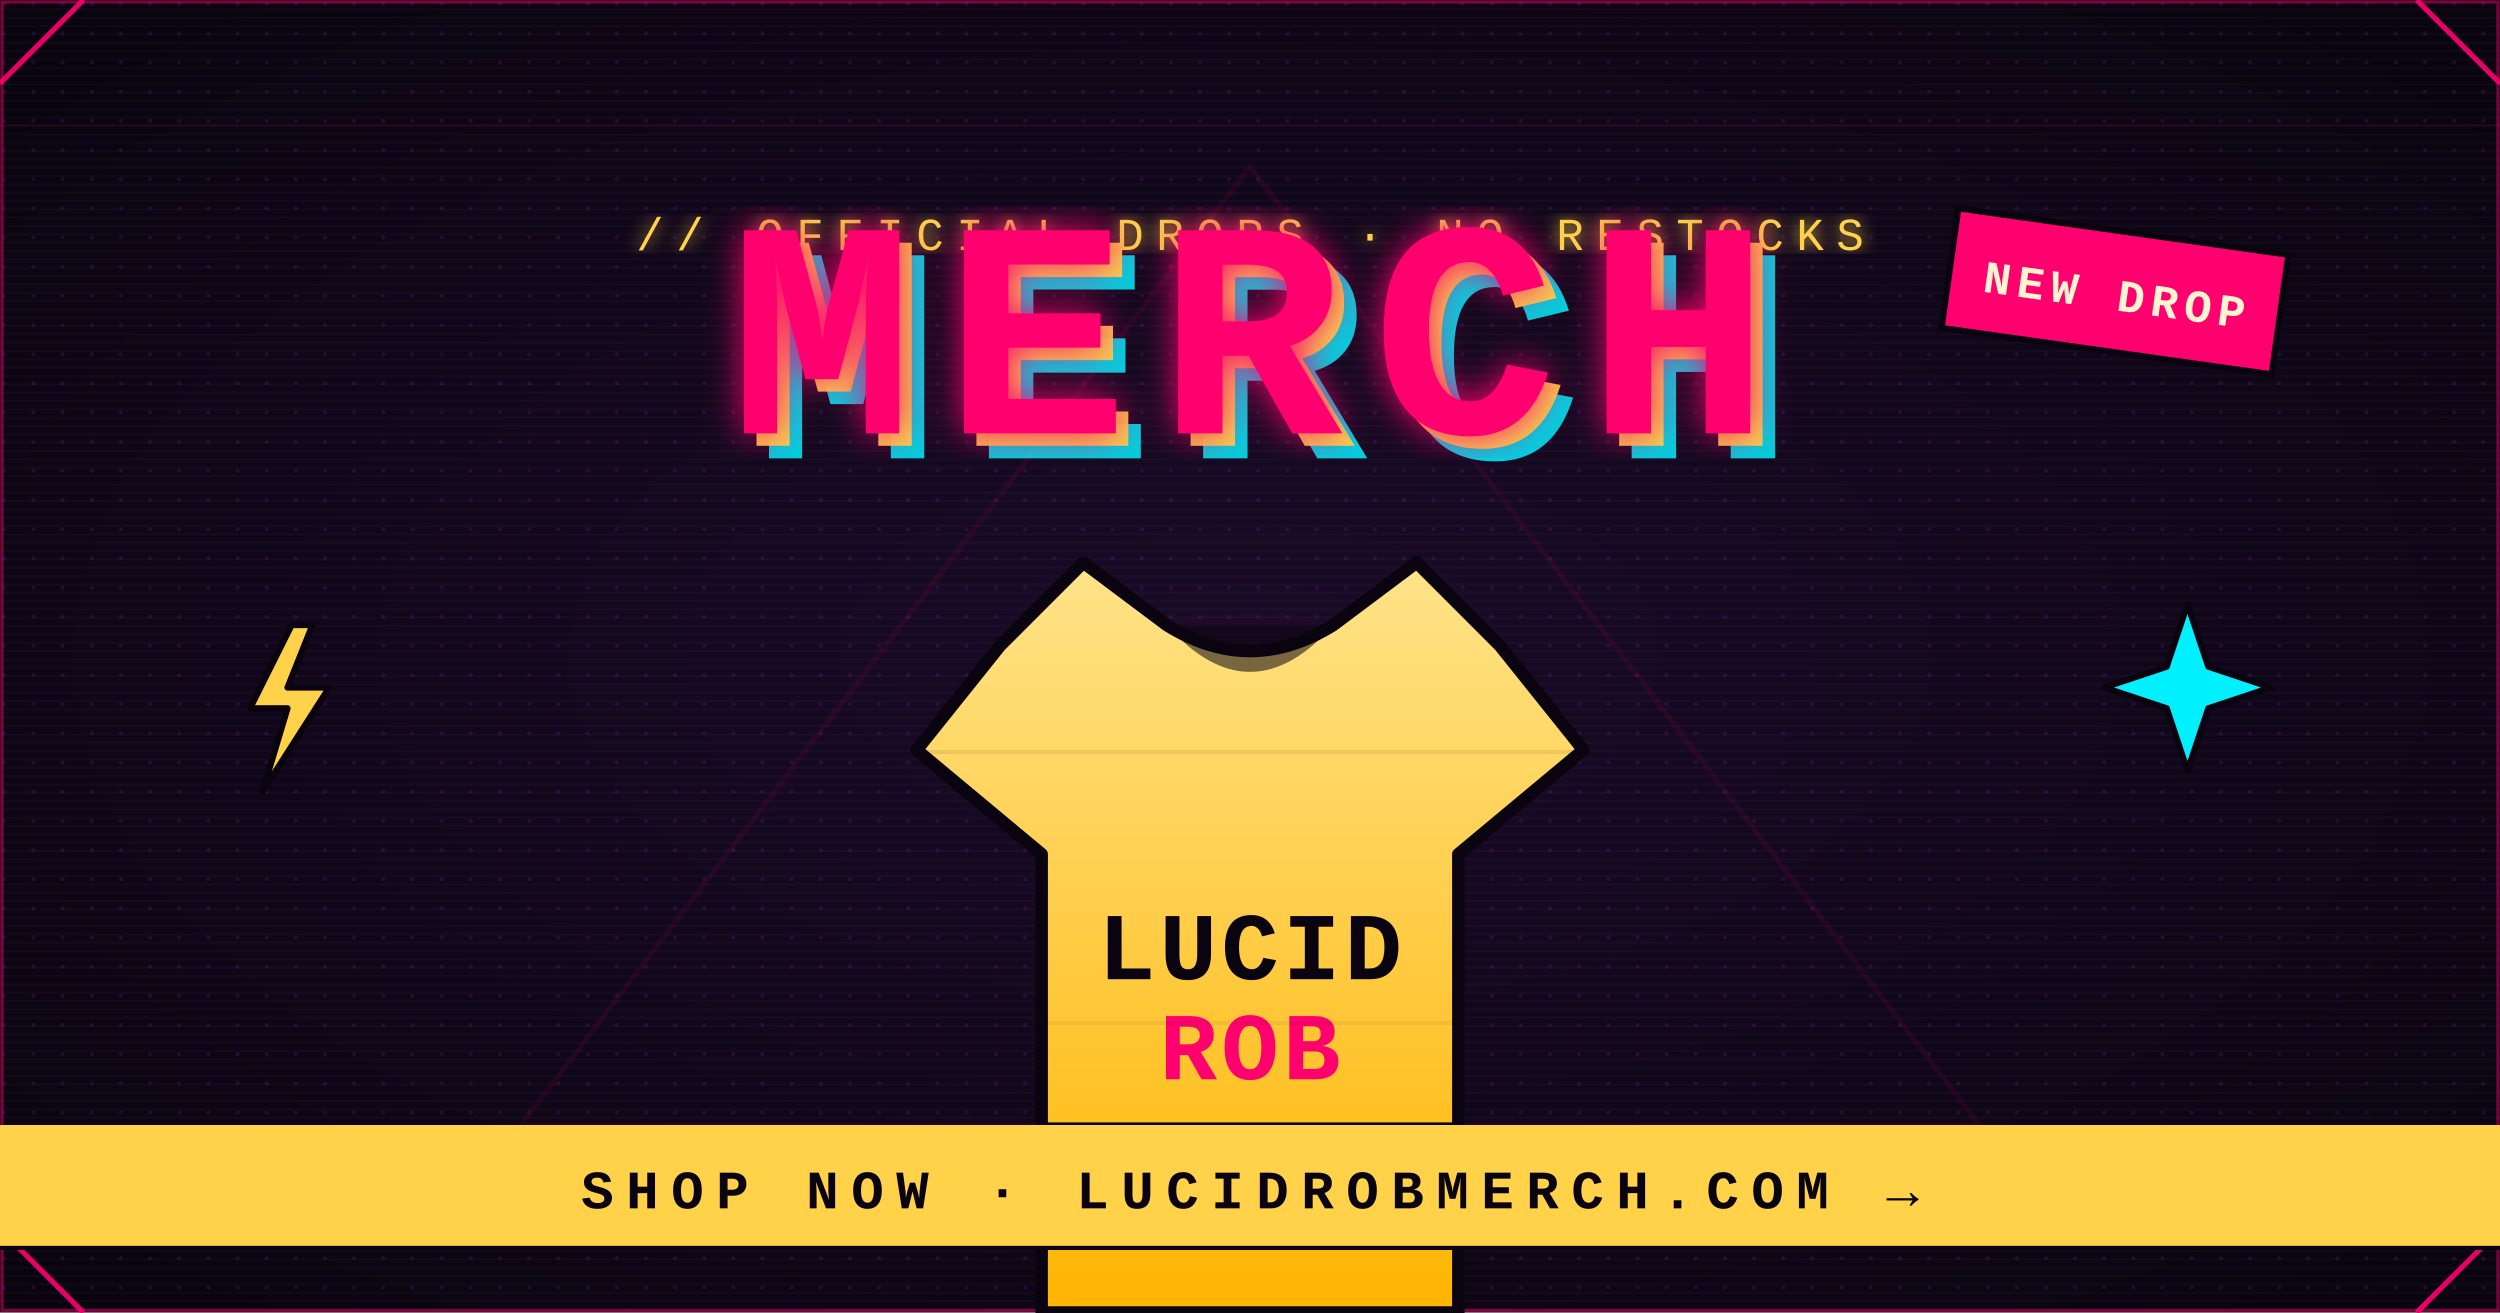
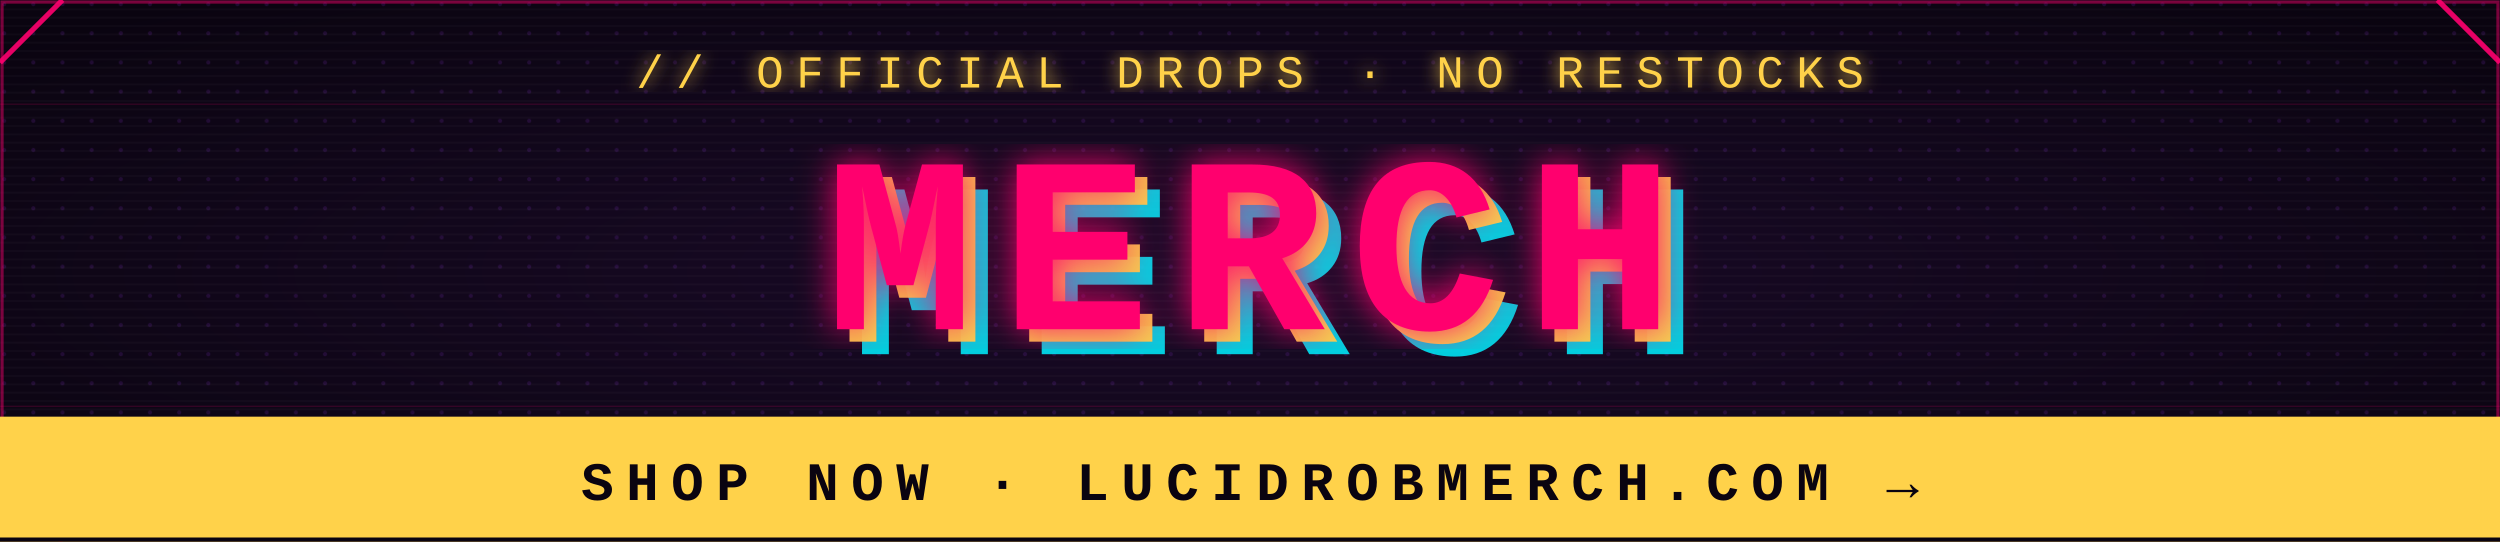
- <svg xmlns="http://www.w3.org/2000/svg" viewBox="0 0 1200 630" width="1200" height="630" preserveAspectRatio="xMidYMid meet" role="img" aria-label="Lucid Rob Official Merch — shop at lucidrobmerch.com">
+ <svg xmlns="http://www.w3.org/2000/svg" viewBox="0 0 1200 260" width="1200" height="260" preserveAspectRatio="xMidYMid meet" role="img" aria-label="Lucid Rob Official Merch — shop at lucidrobmerch.com">
  <defs>
    <pattern id="sl" x="0" y="0" width="1200" height="4" patternUnits="userSpaceOnUse">
      <rect width="1200" height="1" fill="#ffffff" opacity="0.022" />
    </pattern>
    <pattern id="dots" x="0" y="0" width="14" height="14" patternUnits="userSpaceOnUse">
      <circle cx="2" cy="2" r="1" fill="#7b2cbf" opacity="0.18" />
    </pattern>
    <radialGradient id="bg-glow" cx="50%" cy="50%" r="65%">
-       <stop offset="0%" stop-color="#1a0a28" stop-opacity="1" />
-       <stop offset="100%" stop-color="#0a0410" stop-opacity="1" />
+       <stop offset="0%" stop-color="#1a0a28" />
+       <stop offset="100%" stop-color="#0a0410" />
    </radialGradient>
    <filter id="glow-md">
      <feGaussianBlur in="SourceGraphic" stdDeviation="4" result="blur" />
      <feMerge>
        <feMergeNode in="blur" />
        <feMergeNode in="SourceGraphic" />
      </feMerge>
    </filter>
    <filter id="glow-lg">
      <feGaussianBlur in="SourceGraphic" stdDeviation="9" result="blur" />
      <feMerge>
        <feMergeNode in="blur" />
        <feMergeNode in="SourceGraphic" />
      </feMerge>
    </filter>
-     <linearGradient id="tee-grad" x1="0" y1="0" x2="0" y2="1">
-       <stop offset="0%" stop-color="#ffe48a" />
-       <stop offset="100%" stop-color="#ffb400" />
-     </linearGradient>
  </defs>
-   <rect width="1200" height="630" fill="url(#bg-glow)" />
-   <rect width="1200" height="630" fill="url(#dots)" />
-   <rect width="1200" height="630" fill="url(#sl)" />
-   <rect x="1" y="1" width="1198" height="628" fill="none" stroke="#ff006e" stroke-width="1.5" opacity="0.45" />
-   <path d="M0,40 L40,0" stroke="#ff006e" stroke-width="2.5" fill="none" opacity="0.9" />
-   <path d="M1160,0 L1200,40" stroke="#ff006e" stroke-width="2.5" fill="none" opacity="0.9" />
-   <path d="M0,590 L40,630" stroke="#ff006e" stroke-width="2.5" fill="none" opacity="0.9" />
-   <path d="M1160,630 L1200,590" stroke="#ff006e" stroke-width="2.5" fill="none" opacity="0.9" />
-   <line x1="0" y1="60" x2="1200" y2="60" stroke="#ff006e" stroke-width="0.5" opacity="0.2" />
-   <line x1="0" y1="570" x2="1200" y2="570" stroke="#ff006e" stroke-width="0.5" opacity="0.2" />
-   <g opacity="0.08" stroke="#ff006e" fill="none">
-     <polygon points="600,80 950,540 250,540" stroke-width="2.5" />
-     <ellipse cx="600" cy="365" rx="120" ry="70" fill="#ff006e" opacity="0.35" />
-     <circle cx="600" cy="365" r="38" fill="#0a0410" />
-     <circle cx="600" cy="365" r="14" fill="#ff006e" />
+   <rect width="1200" height="260" fill="url(#bg-glow)" />
+   <rect width="1200" height="260" fill="url(#dots)" />
+   <rect width="1200" height="260" fill="url(#sl)" />
+   <rect x="1" y="1" width="1198" height="258" fill="none" stroke="#ff006e" stroke-width="1.5" opacity="0.45" />
+   <path d="M0,30 L30,0" stroke="#ff006e" stroke-width="2.5" fill="none" opacity="0.9" />
+   <path d="M1170,0 L1200,30" stroke="#ff006e" stroke-width="2.5" fill="none" opacity="0.9" />
+   <path d="M0,230 L30,260" stroke="#ff006e" stroke-width="2.5" fill="none" opacity="0.9" />
+   <path d="M1170,260 L1200,230" stroke="#ff006e" stroke-width="2.5" fill="none" opacity="0.9" />
+   <line x1="0" y1="50" x2="1200" y2="50" stroke="#ff006e" stroke-width="0.5" opacity="0.2" />
+   <line x1="0" y1="195" x2="1200" y2="195" stroke="#ff006e" stroke-width="0.5" opacity="0.2" />
+   <text x="600" y="42" text-anchor="middle" font-family="'Courier New', monospace" font-size="22" letter-spacing="6" fill="#ffd24a" filter="url(#glow-md)">// OFFICIAL DROPS · NO RESTOCKS</text>
+   <g font-family="'Courier New', monospace" font-weight="900">
+     <text x="612" y="170" text-anchor="middle" font-size="120" letter-spacing="12" fill="#00f0ff" opacity="0.85">MERCH</text>
+     <text x="606" y="164" text-anchor="middle" font-size="120" letter-spacing="12" fill="#ffd24a" opacity="0.95">MERCH</text>
+     <text x="600" y="158" text-anchor="middle" font-size="120" letter-spacing="12" fill="#ff006e" filter="url(#glow-lg)">MERCH</text>
  </g>
-   <g font-family="'Courier New', monospace">
-     <text x="600" y="120" text-anchor="middle" font-size="22" letter-spacing="6" fill="#ffd24a" filter="url(#glow-md)">// OFFICIAL DROPS · NO RESTOCKS</text>
-   </g>
-   <g font-family="'Courier New', monospace" font-weight="900">
-     <text x="612" y="220" text-anchor="middle" font-size="148" letter-spacing="14" fill="#00f0ff" opacity="0.85">MERCH</text>
-     <text x="606" y="214" text-anchor="middle" font-size="148" letter-spacing="14" fill="#ffd24a" opacity="0.95">MERCH</text>
-     <text x="600" y="208" text-anchor="middle" font-size="148" letter-spacing="14" fill="#ff006e" filter="url(#glow-lg)">MERCH</text>
-   </g>
-   <g transform="translate(440, 270)">
-     <path d="M40,40 L80,0 L120,30 Q160,55 200,30 L240,0 L280,40 L320,90 L260,140 L260,360 L60,360 L60,140 L0,90 Z" fill="url(#tee-grad)" stroke="#0a0410" stroke-width="6" stroke-linejoin="round" />
-     <path d="M120,30 Q160,75 200,30" fill="#0a0410" opacity="0.55" />
-     <g font-family="'Courier New', monospace" font-weight="900" text-anchor="middle">
-       <text x="160" y="200" font-size="46" fill="#0a0410" letter-spacing="2">LUCID</text>
-       <text x="160" y="248" font-size="46" fill="#ff006e" letter-spacing="2">ROB</text>
-       <line x1="60" y1="270" x2="260" y2="270" stroke="#0a0410" stroke-width="2.5" />
-       <text x="160" y="304" font-size="18" fill="#0a0410" letter-spacing="6">// SIGNAL FROM THE STATIC</text>
-     </g>
-     <rect x="0" y="90" width="320" height="2" fill="#0a0410" opacity="0.08" />
-     <rect x="0" y="220" width="320" height="2" fill="#0a0410" opacity="0.06" />
-   </g>
-   <g transform="translate(120, 300)" fill="#ffd24a" stroke="#0a0410" stroke-width="3" stroke-linejoin="round">
-     <polygon points="20,0 0,40 18,40 6,80 38,30 18,30 30,0" />
-   </g>
-   <g transform="translate(1010, 290)" fill="#00f0ff" stroke="#0a0410" stroke-width="3" stroke-linejoin="round">
-     <polygon points="40,0 50,30 80,40 50,50 40,80 30,50 0,40 30,30" />
-   </g>
-   <g transform="translate(940, 100) rotate(8)">
-     <rect x="0" y="0" width="160" height="58" fill="#ff006e" stroke="#0a0410" stroke-width="3" />
-     <text x="80" y="38" text-anchor="middle" font-family="'Courier New', monospace" font-weight="900" font-size="22" fill="#fff4d0" letter-spacing="3">NEW DROP</text>
-   </g>
-   <g transform="translate(0, 540)">
+   <g transform="translate(0, 200)">
    <rect x="0" y="0" width="1200" height="60" fill="#ffd24a" />
    <rect x="0" y="58" width="1200" height="2" fill="#0a0410" />
    <text x="600" y="40" text-anchor="middle" font-family="'Courier New', monospace" font-weight="900" font-size="26" fill="#0a0410" letter-spacing="6">SHOP NOW · LUCIDROBMERCH.COM →</text>
  </g>
</svg>
